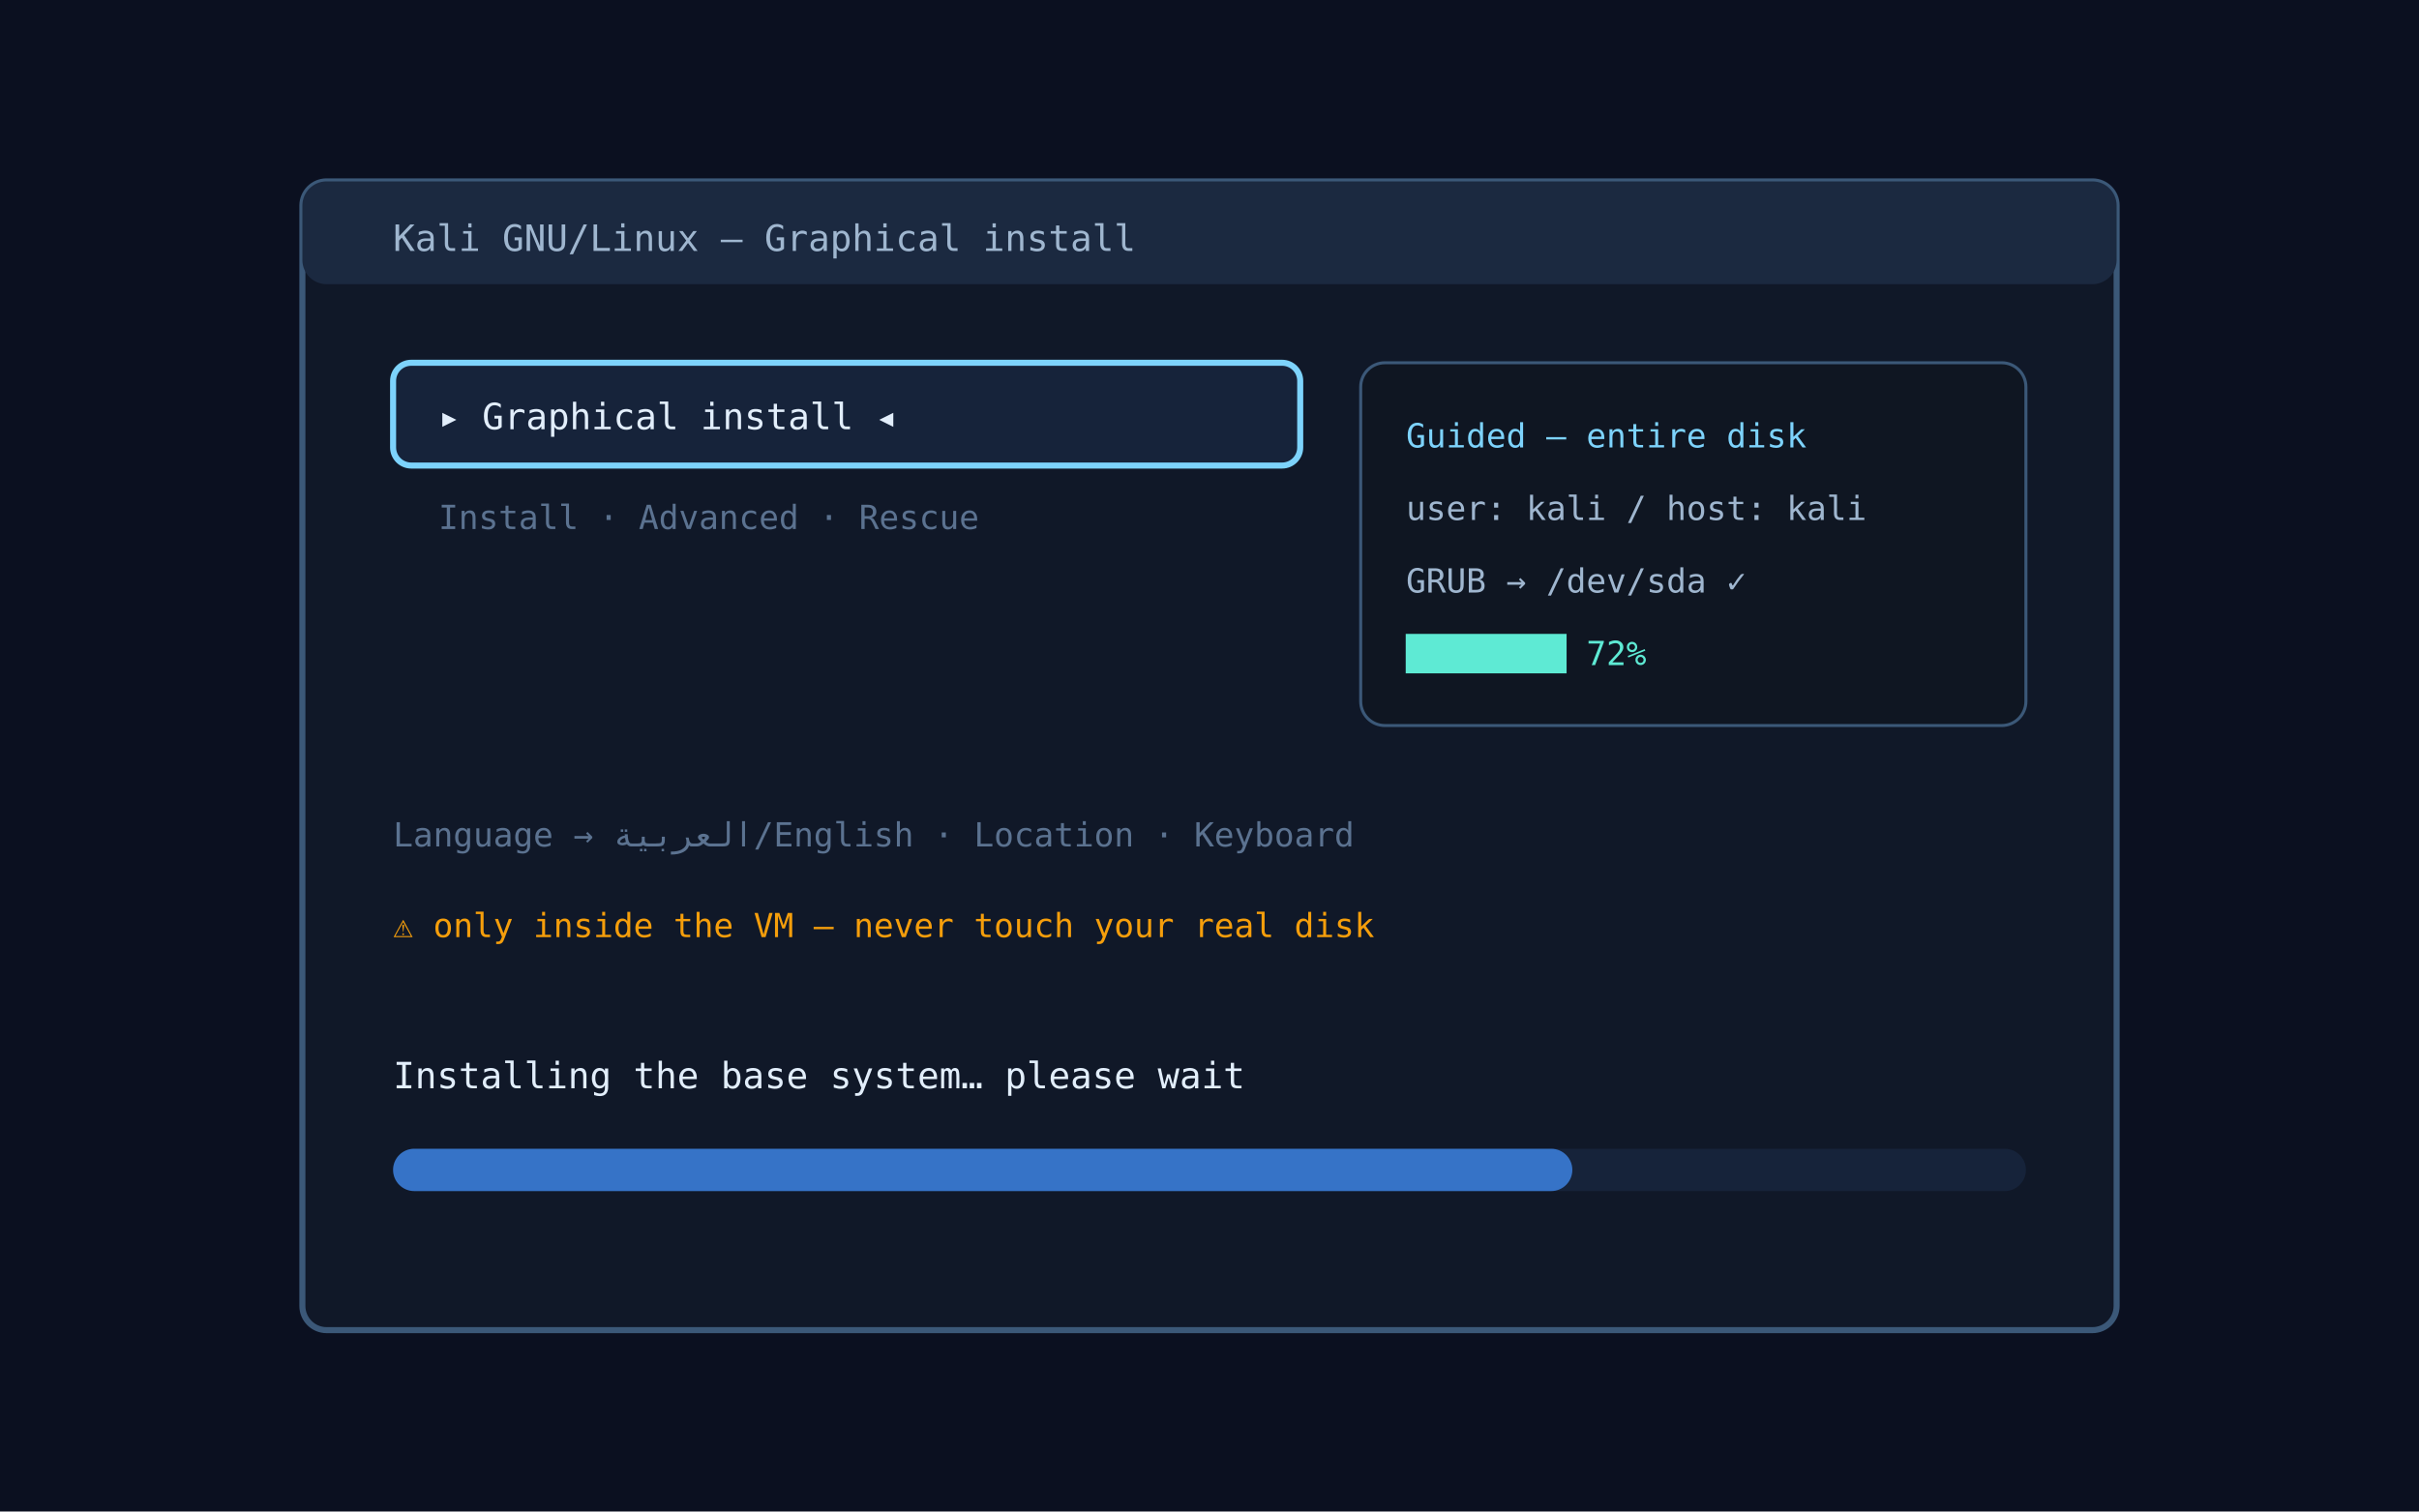
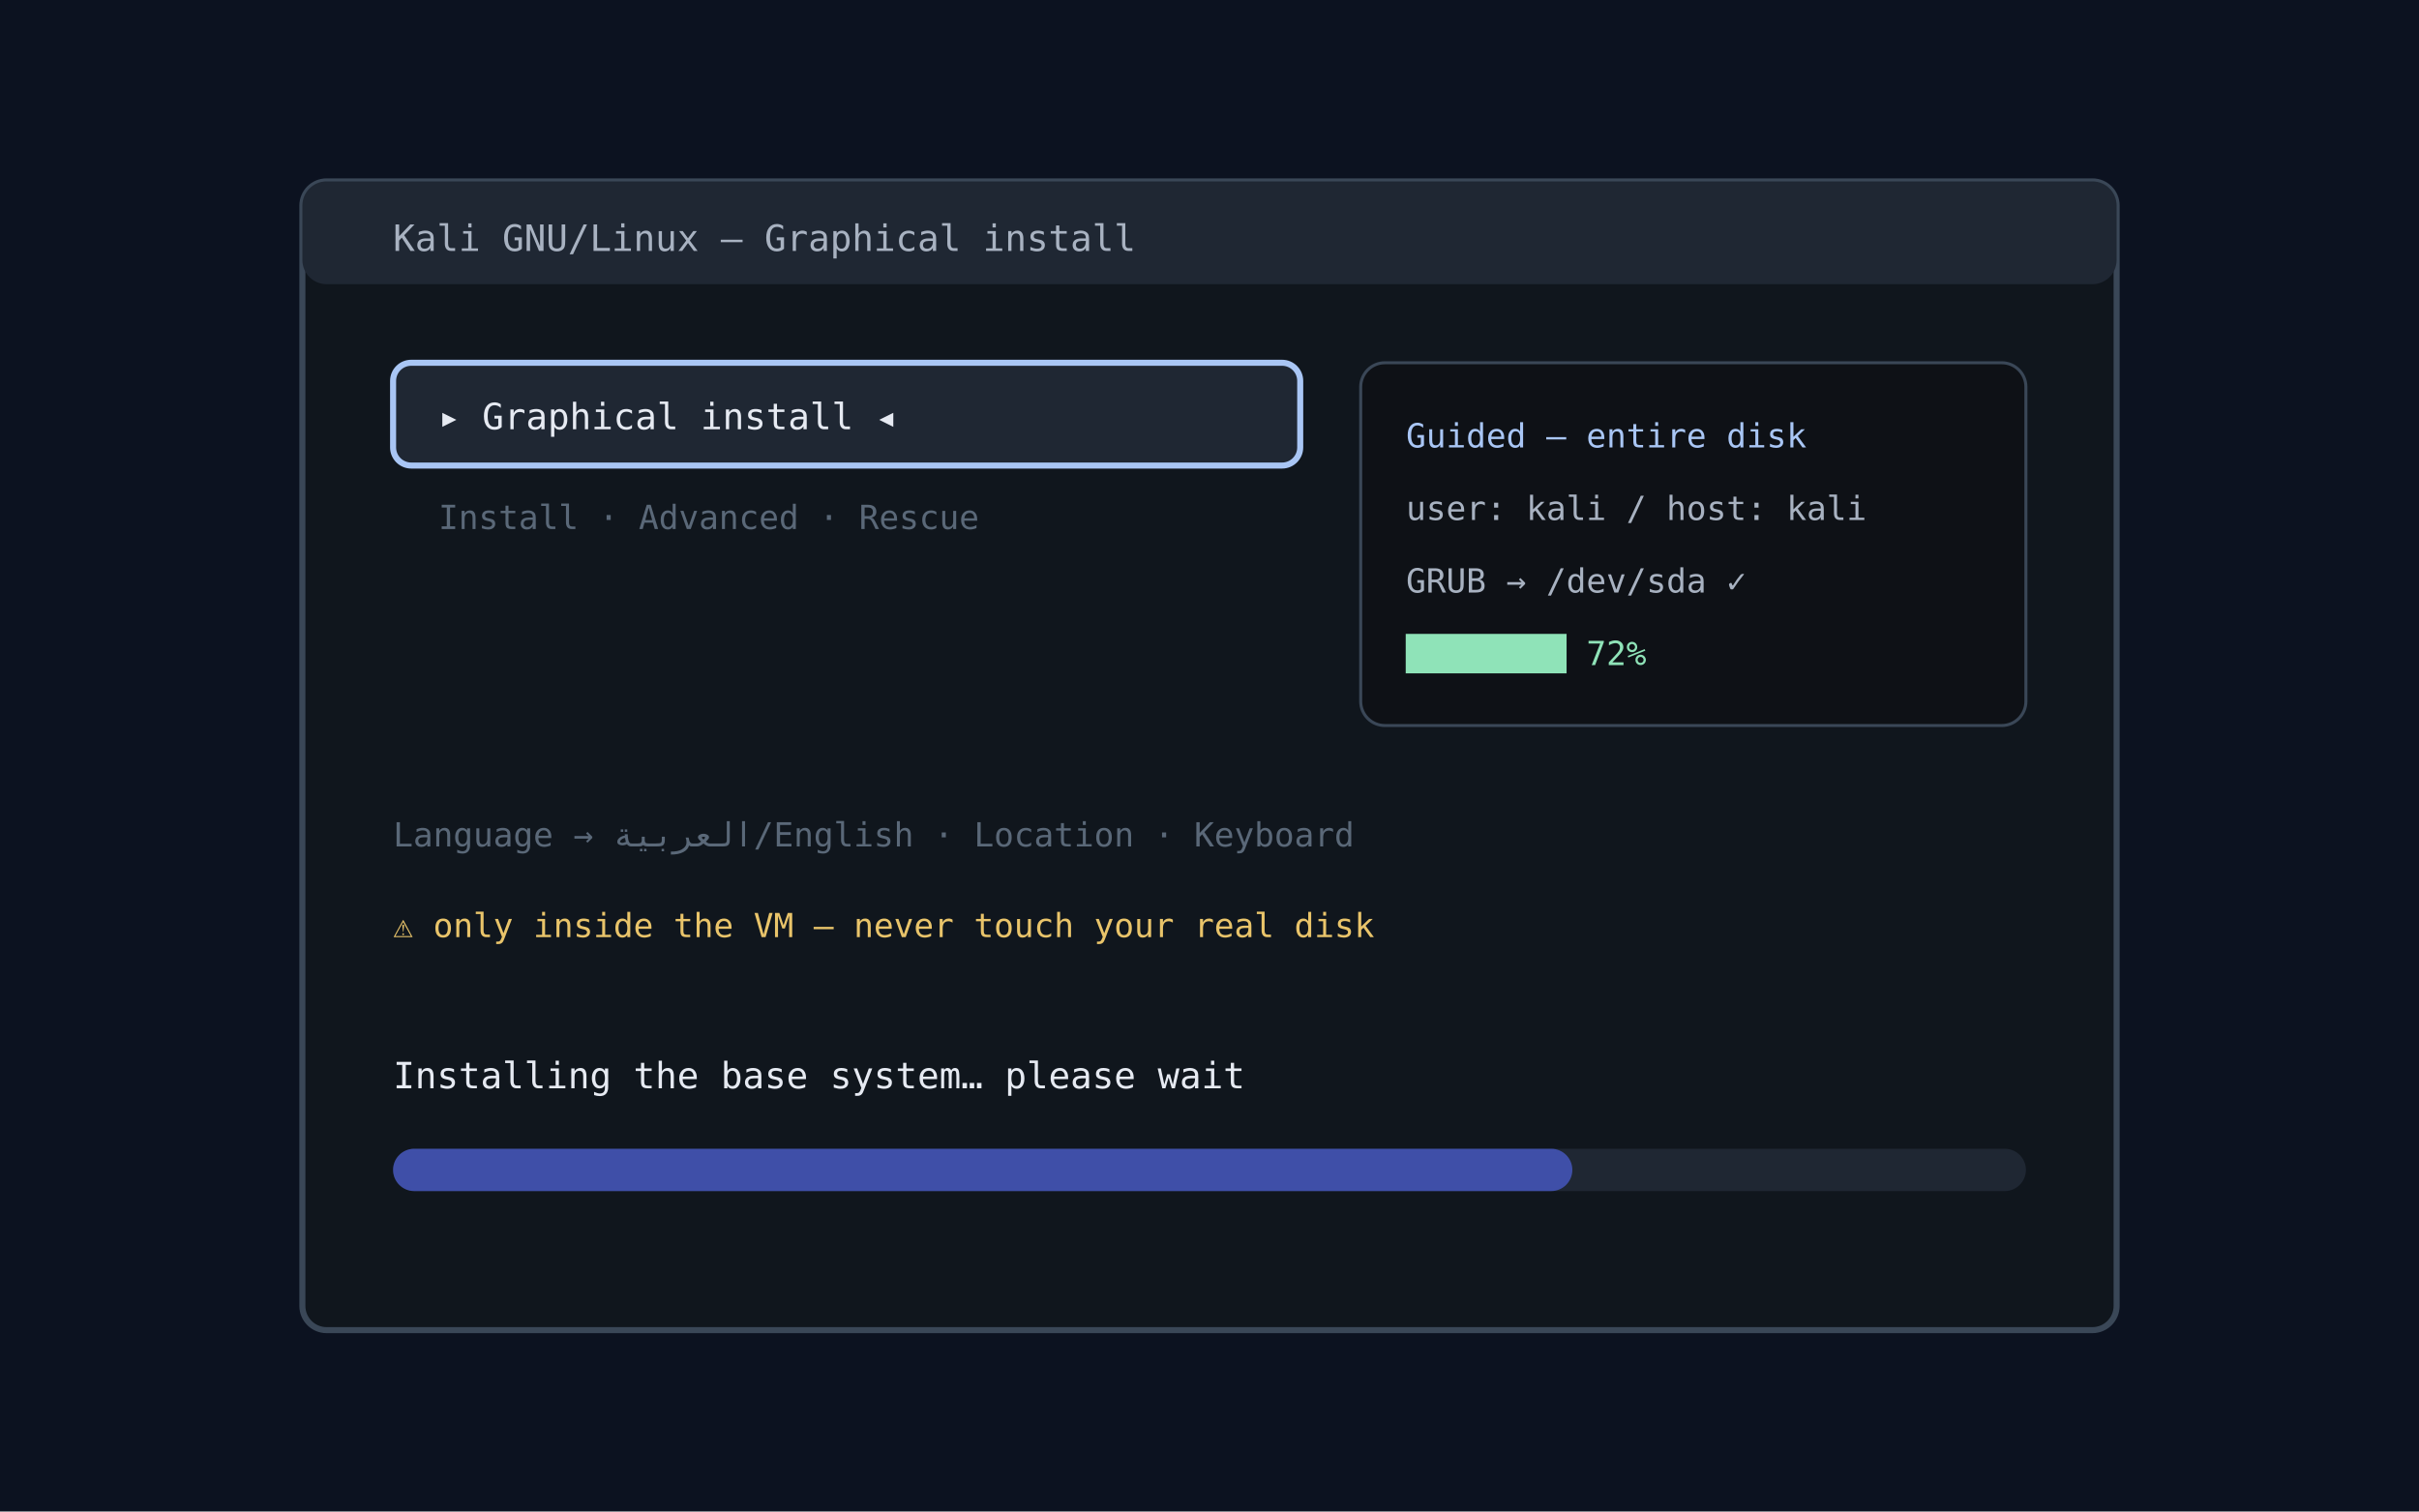
<svg xmlns="http://www.w3.org/2000/svg" viewBox="0 0 800 500">
-   <rect width="800" height="500" fill="#0b1020" />
-   <rect x="100" y="60" width="600" height="380" rx="8" fill="#101828" stroke="#3b5878" stroke-width="2" />
-   <rect x="100" y="60" width="600" height="34" rx="8" fill="#1b2940" />
-   <text x="130" y="83" font-family="monospace" font-size="12" fill="#9fb6cf">Kali GNU/Linux — Graphical install</text>
-   <rect x="130" y="120" width="300" height="34" rx="6" fill="#16233a" stroke="#7dd3fc" stroke-width="2" />
-   <text x="145" y="142" font-family="monospace" font-size="12" fill="#e2eefb">▸ Graphical install ◂</text>
-   <text x="145" y="175" font-family="monospace" font-size="11" fill="#5b7290">Install · Advanced · Rescue</text>
-   <rect x="450" y="120" width="220" height="120" rx="8" fill="#0f1622" stroke="#3b5878" />
-   <text x="465" y="148" font-family="monospace" font-size="11" fill="#7dd3fc">Guided — entire disk</text>
-   <text x="465" y="172" font-family="monospace" font-size="11" fill="#9fb6cf">user: kali / host: kali</text>
-   <text x="465" y="196" font-family="monospace" font-size="11" fill="#9fb6cf">GRUB → /dev/sda ✓</text>
-   <text x="465" y="220" font-family="monospace" font-size="11" fill="#5eead4">████████ 72%</text>
-   <text x="130" y="280" font-family="monospace" font-size="11" fill="#5b7290">Language → العربية/English · Location · Keyboard</text>
-   <text x="130" y="310" font-family="monospace" font-size="11" fill="#f59e0b">⚠ only inside the VM — never touch your real disk</text>
-   <text x="130" y="360" font-family="monospace" font-size="12" fill="#e2eefb">Installing the base system… please wait</text>
-   <rect x="130" y="380" width="540" height="14" rx="7" fill="#16233a" />
-   <rect x="130" y="380" width="390" height="14" rx="7" fill="#3673c7" />
+   <rect width="800" height="500" fill="#0C1220" />
+   <rect x="100" y="60" width="600" height="380" rx="8" fill="#10161D" stroke="#3A4757" stroke-width="2" />
+   <rect x="100" y="60" width="600" height="34" rx="8" fill="#1F2733" />
+   <text x="130" y="83" font-family="monospace" font-size="12" fill="#A8B2C1">Kali GNU/Linux — Graphical install</text>
+   <rect x="130" y="120" width="300" height="34" rx="6" fill="#1F2733" stroke="#A9C6F5" stroke-width="2" />
+   <text x="145" y="142" font-family="monospace" font-size="12" fill="#E6EAF2">▸ Graphical install ◂</text>
+   <text x="145" y="175" font-family="monospace" font-size="11" fill="#5A6878">Install · Advanced · Rescue</text>
+   <rect x="450" y="120" width="220" height="120" rx="8" fill="#0E1116" stroke="#3A4757" />
+   <text x="465" y="148" font-family="monospace" font-size="11" fill="#A9C6F5">Guided — entire disk</text>
+   <text x="465" y="172" font-family="monospace" font-size="11" fill="#A8B2C1">user: kali / host: kali</text>
+   <text x="465" y="196" font-family="monospace" font-size="11" fill="#A8B2C1">GRUB → /dev/sda ✓</text>
+   <text x="465" y="220" font-family="monospace" font-size="11" fill="#8FE3B8">████████ 72%</text>
+   <text x="130" y="280" font-family="monospace" font-size="11" fill="#5A6878">Language → العربية/English · Location · Keyboard</text>
+   <text x="130" y="310" font-family="monospace" font-size="11" fill="#E9C46A">⚠ only inside the VM — never touch your real disk</text>
+   <text x="130" y="360" font-family="monospace" font-size="12" fill="#E6EAF2">Installing the base system… please wait</text>
+   <rect x="130" y="380" width="540" height="14" rx="7" fill="#1F2733" />
+   <rect x="130" y="380" width="390" height="14" rx="7" fill="#3F4FA8" />
</svg>
